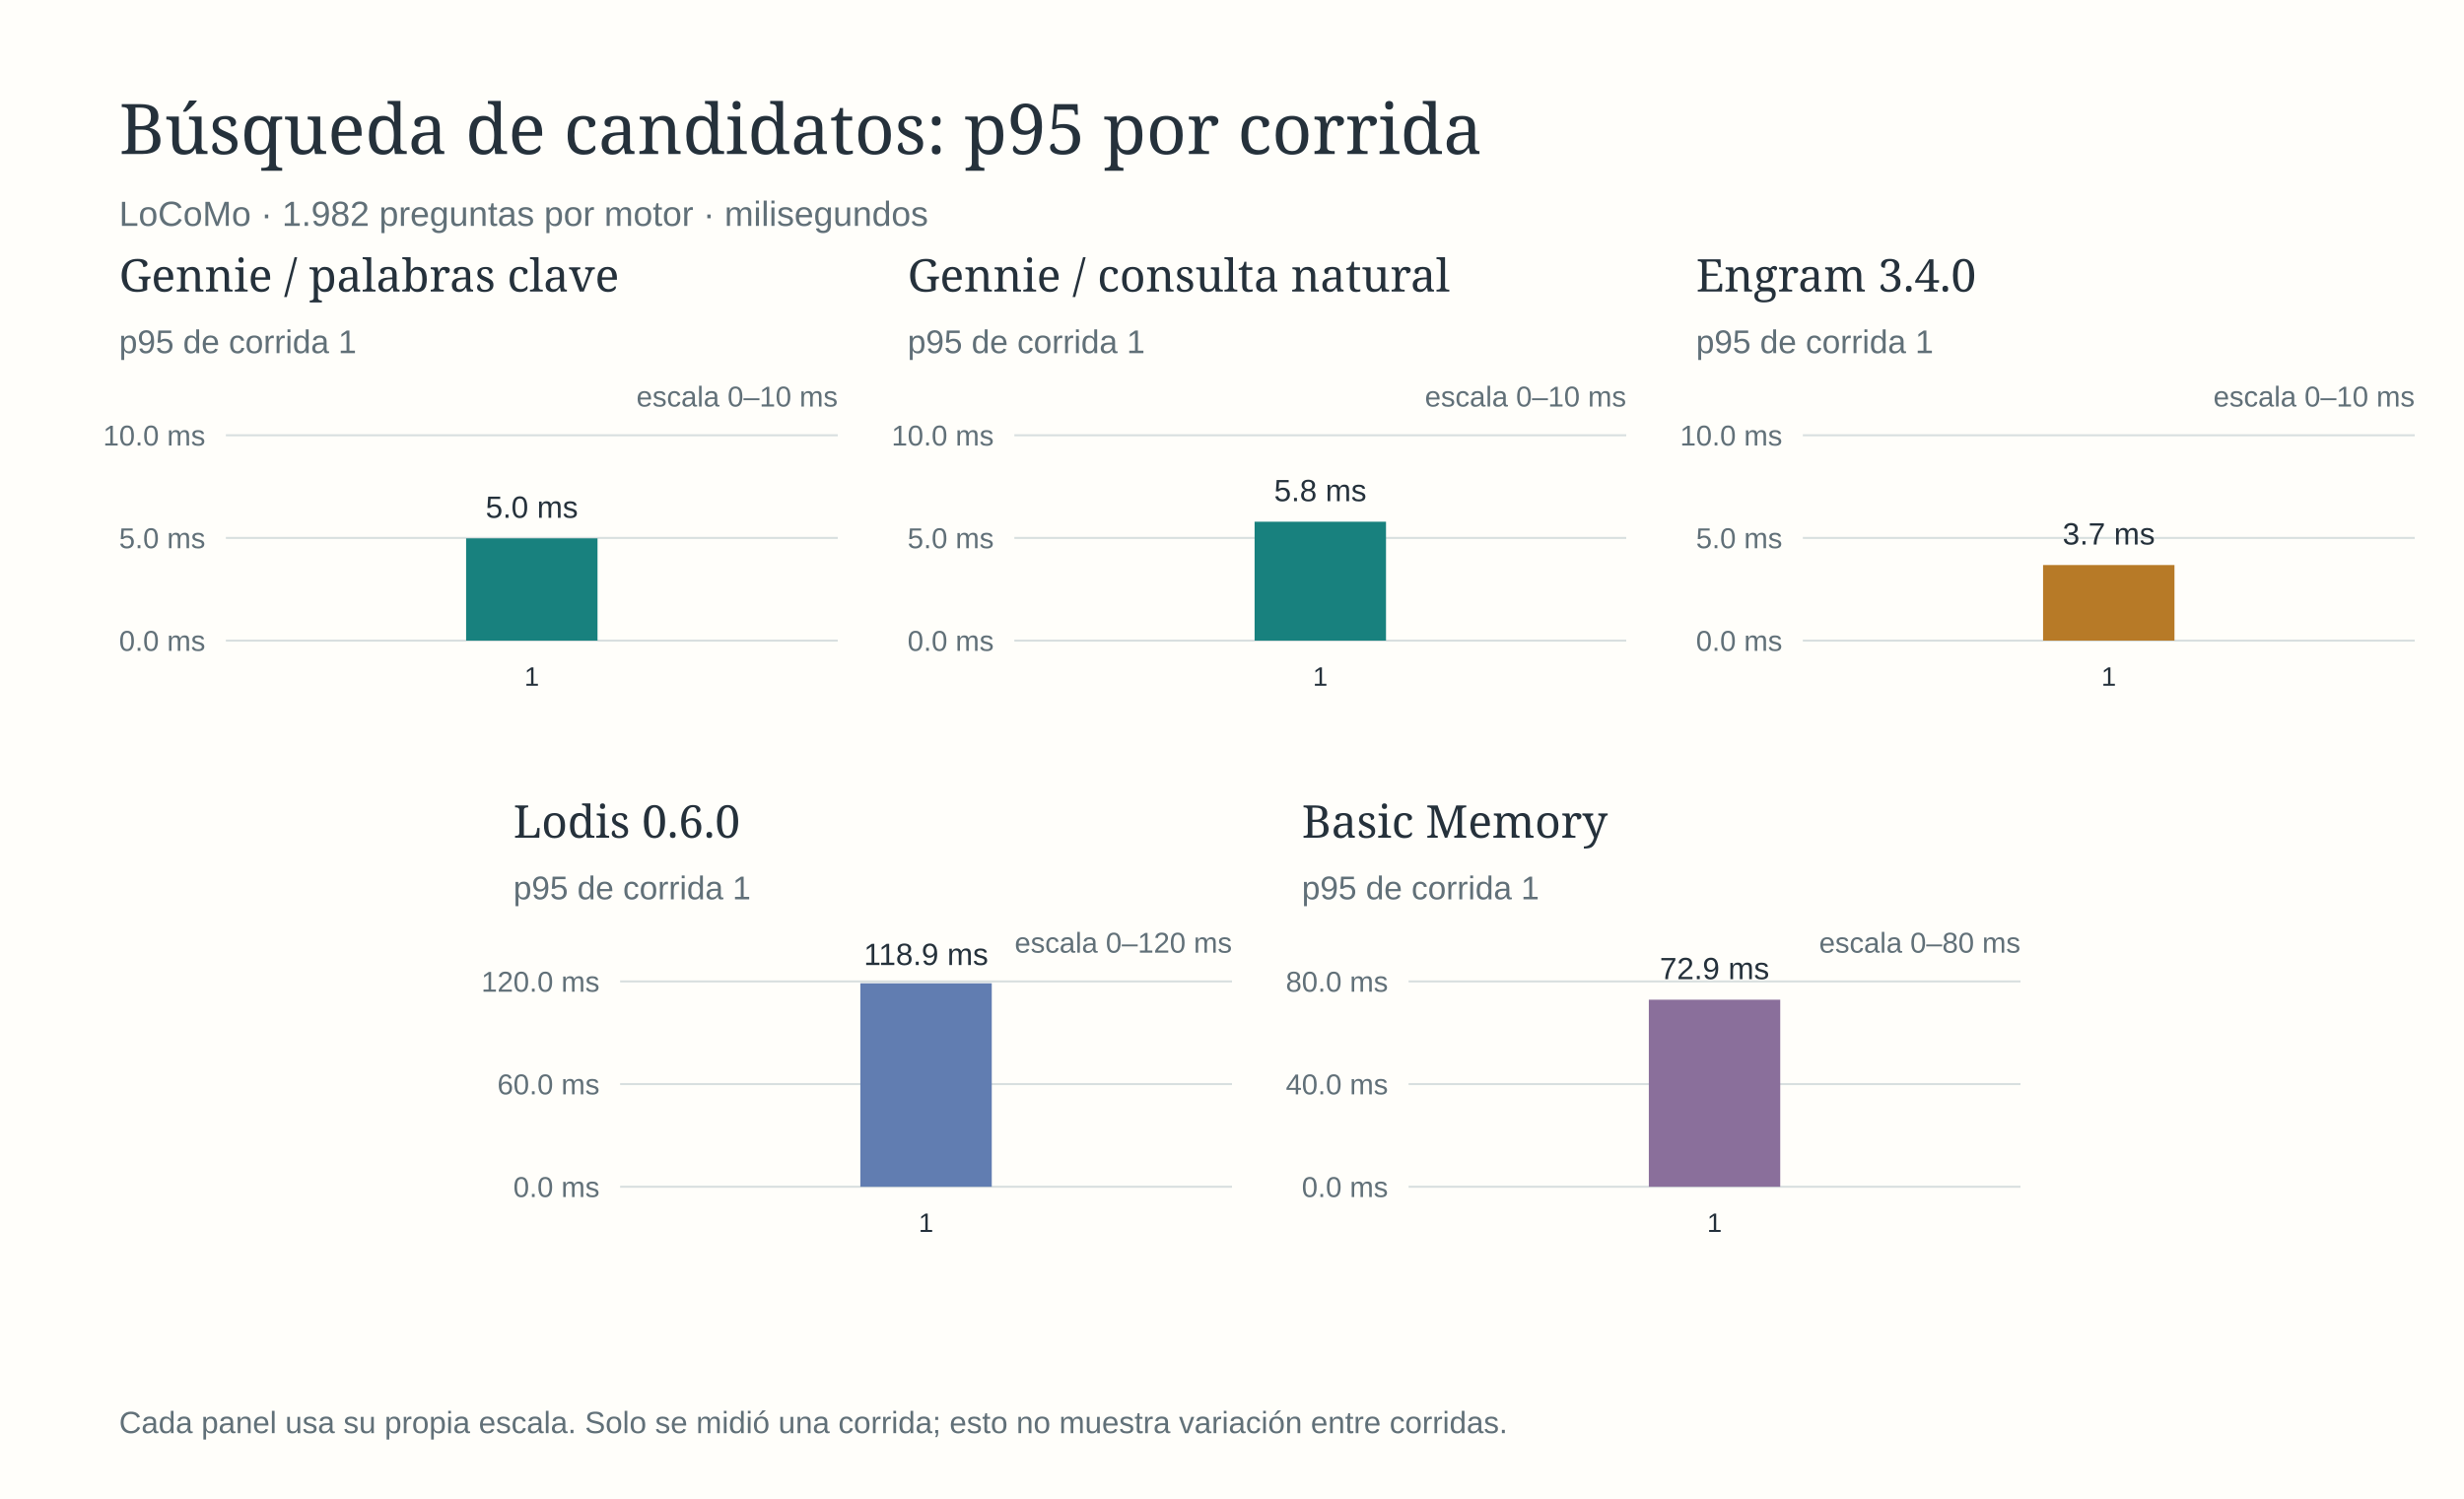
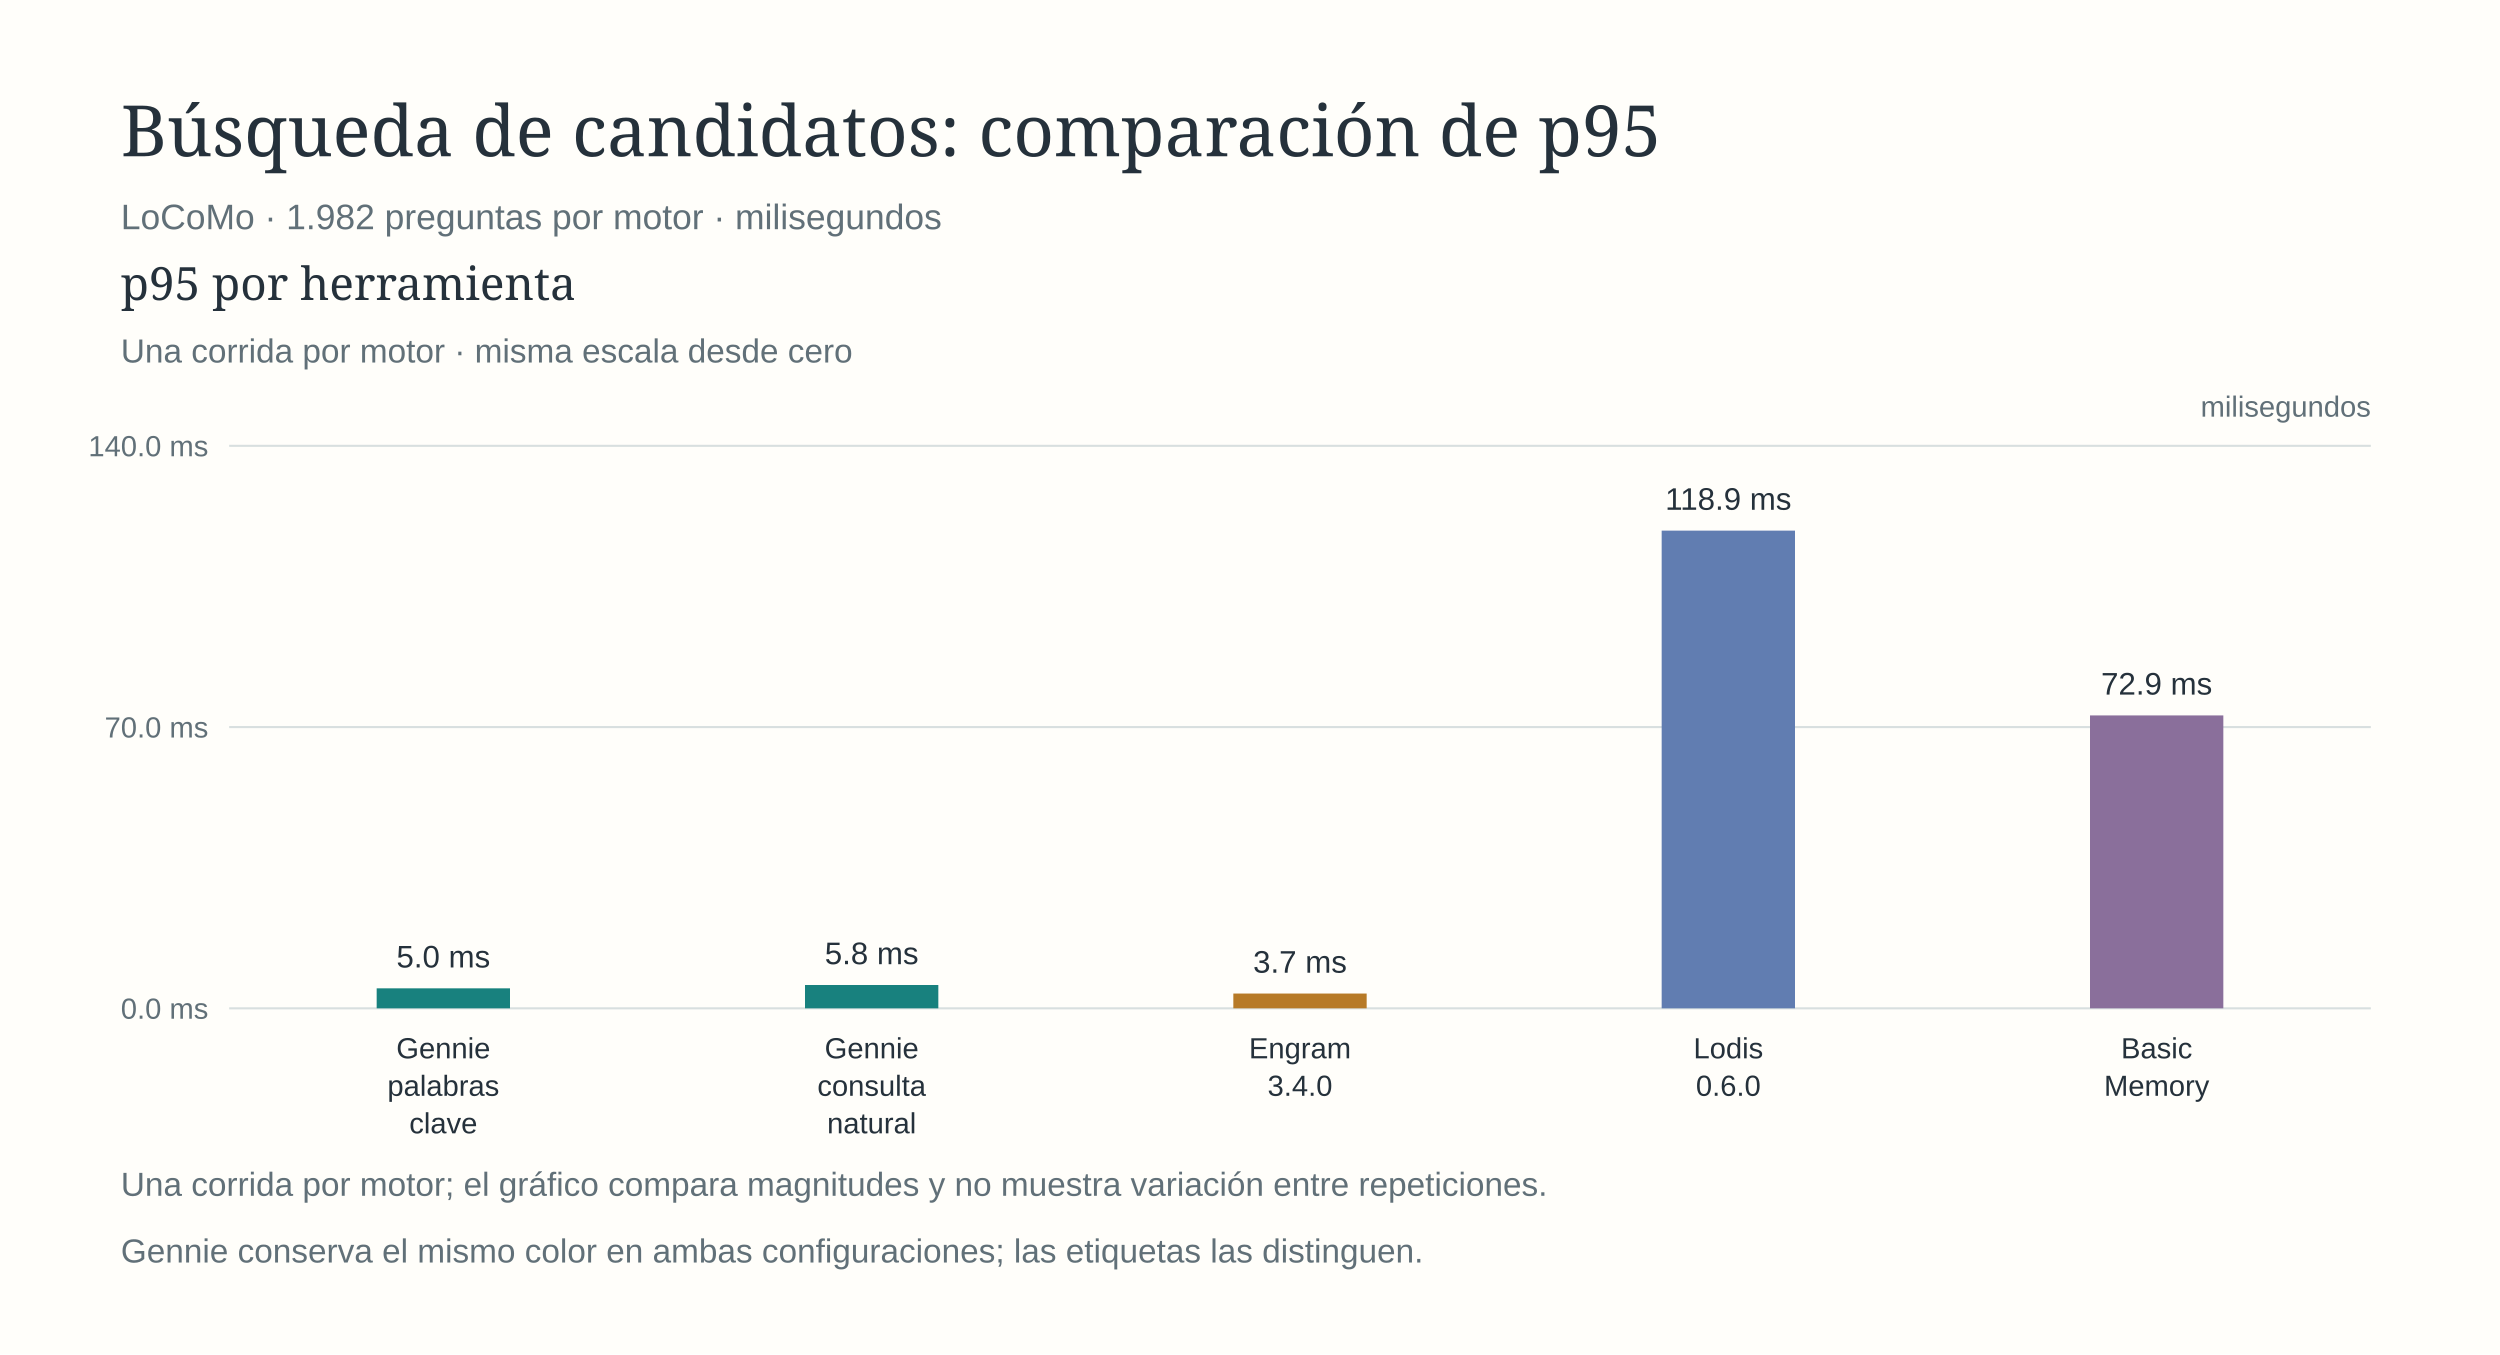
- <svg xmlns="http://www.w3.org/2000/svg" width="1200" height="730" viewBox="0 0 1200 730" role="img" aria-label="Búsqueda de candidatos: p95 por corrida">
+ <svg xmlns="http://www.w3.org/2000/svg" width="1200" height="650" viewBox="0 0 1200 650" role="img" aria-label="Búsqueda de candidatos: comparación de p95">
  <rect width="100%" height="100%" fill="#fffefa" />
-   <text x="58.0" y="75.0" fill="#25313b" text-anchor="start" font-family="Georgia,serif" font-size="34">Búsqueda de candidatos: p95 por corrida</text>
+   <text x="58.0" y="75.0" fill="#25313b" text-anchor="start" font-family="Georgia,serif" font-size="34">Búsqueda de candidatos: comparación de p95</text>
  <text x="58.0" y="110.0" fill="#617078" text-anchor="start" font-family="Arial,sans-serif" font-size="17">LoCoMo · 1.982 preguntas por motor · milisegundos</text>
-   <text x="58.0" y="142.0" fill="#25313b" text-anchor="start" font-family="Georgia,serif" font-size="22">Gennie / palabras clave</text>
-   <text x="58.0" y="172.0" fill="#617078" text-anchor="start" font-family="Arial,sans-serif" font-size="16">p95 de corrida 1</text>
-   <text x="408.0" y="198.0" fill="#617078" text-anchor="end" font-family="Arial,sans-serif" font-size="14">escala 0–10 ms</text>
-   <line x1="110" y1="312.0" x2="408" y2="312.0" stroke="#d8dfdf" stroke-width="1" />
-   <text x="100.0" y="317.0" fill="#617078" text-anchor="end" font-family="Arial,sans-serif" font-size="14">0.0 ms</text>
-   <line x1="110" y1="262.0" x2="408" y2="262.0" stroke="#d8dfdf" stroke-width="1" />
-   <text x="100.0" y="267.0" fill="#617078" text-anchor="end" font-family="Arial,sans-serif" font-size="14">5.0 ms</text>
-   <line x1="110" y1="212.0" x2="408" y2="212.0" stroke="#d8dfdf" stroke-width="1" />
-   <text x="100.0" y="217.0" fill="#617078" text-anchor="end" font-family="Arial,sans-serif" font-size="14">10.0 ms</text>
-   <rect x="227.0" y="262.2" width="64.0" height="49.8" fill="#18817e" />
-   <text x="259.0" y="252.2" fill="#25313b" text-anchor="middle" font-family="Arial,sans-serif" font-size="15">5.0 ms</text>
-   <text x="259.0" y="334.0" fill="#25313b" text-anchor="middle" font-family="Arial,sans-serif" font-size="13">1</text>
-   <text x="442.0" y="142.0" fill="#25313b" text-anchor="start" font-family="Georgia,serif" font-size="22">Gennie / consulta natural</text>
-   <text x="442.0" y="172.0" fill="#617078" text-anchor="start" font-family="Arial,sans-serif" font-size="16">p95 de corrida 1</text>
-   <text x="792.0" y="198.0" fill="#617078" text-anchor="end" font-family="Arial,sans-serif" font-size="14">escala 0–10 ms</text>
-   <line x1="494" y1="312.0" x2="792" y2="312.0" stroke="#d8dfdf" stroke-width="1" />
-   <text x="484.0" y="317.0" fill="#617078" text-anchor="end" font-family="Arial,sans-serif" font-size="14">0.0 ms</text>
-   <line x1="494" y1="262.0" x2="792" y2="262.0" stroke="#d8dfdf" stroke-width="1" />
-   <text x="484.0" y="267.0" fill="#617078" text-anchor="end" font-family="Arial,sans-serif" font-size="14">5.0 ms</text>
-   <line x1="494" y1="212.0" x2="792" y2="212.0" stroke="#d8dfdf" stroke-width="1" />
-   <text x="484.0" y="217.0" fill="#617078" text-anchor="end" font-family="Arial,sans-serif" font-size="14">10.0 ms</text>
-   <rect x="611.0" y="254.1" width="64.0" height="57.9" fill="#18817e" />
-   <text x="643.0" y="244.1" fill="#25313b" text-anchor="middle" font-family="Arial,sans-serif" font-size="15">5.8 ms</text>
-   <text x="643.0" y="334.0" fill="#25313b" text-anchor="middle" font-family="Arial,sans-serif" font-size="13">1</text>
-   <text x="826.0" y="142.0" fill="#25313b" text-anchor="start" font-family="Georgia,serif" font-size="22">Engram 3.4.0</text>
-   <text x="826.0" y="172.0" fill="#617078" text-anchor="start" font-family="Arial,sans-serif" font-size="16">p95 de corrida 1</text>
-   <text x="1176.0" y="198.0" fill="#617078" text-anchor="end" font-family="Arial,sans-serif" font-size="14">escala 0–10 ms</text>
-   <line x1="878" y1="312.0" x2="1176" y2="312.0" stroke="#d8dfdf" stroke-width="1" />
-   <text x="868.0" y="317.0" fill="#617078" text-anchor="end" font-family="Arial,sans-serif" font-size="14">0.0 ms</text>
-   <line x1="878" y1="262.0" x2="1176" y2="262.0" stroke="#d8dfdf" stroke-width="1" />
-   <text x="868.0" y="267.0" fill="#617078" text-anchor="end" font-family="Arial,sans-serif" font-size="14">5.0 ms</text>
-   <line x1="878" y1="212.0" x2="1176" y2="212.0" stroke="#d8dfdf" stroke-width="1" />
-   <text x="868.0" y="217.0" fill="#617078" text-anchor="end" font-family="Arial,sans-serif" font-size="14">10.0 ms</text>
-   <rect x="995.0" y="275.2" width="64.0" height="36.8" fill="#b77a27" />
-   <text x="1027.0" y="265.2" fill="#25313b" text-anchor="middle" font-family="Arial,sans-serif" font-size="15">3.7 ms</text>
-   <text x="1027.0" y="334.0" fill="#25313b" text-anchor="middle" font-family="Arial,sans-serif" font-size="13">1</text>
-   <text x="250.0" y="408.0" fill="#25313b" text-anchor="start" font-family="Georgia,serif" font-size="22">Lodis 0.6.0</text>
-   <text x="250.0" y="438.0" fill="#617078" text-anchor="start" font-family="Arial,sans-serif" font-size="16">p95 de corrida 1</text>
-   <text x="600.0" y="464.0" fill="#617078" text-anchor="end" font-family="Arial,sans-serif" font-size="14">escala 0–120 ms</text>
-   <line x1="302" y1="578.0" x2="600" y2="578.0" stroke="#d8dfdf" stroke-width="1" />
-   <text x="292.0" y="583.0" fill="#617078" text-anchor="end" font-family="Arial,sans-serif" font-size="14">0.0 ms</text>
-   <line x1="302" y1="528.0" x2="600" y2="528.0" stroke="#d8dfdf" stroke-width="1" />
-   <text x="292.0" y="533.0" fill="#617078" text-anchor="end" font-family="Arial,sans-serif" font-size="14">60.0 ms</text>
-   <line x1="302" y1="478.0" x2="600" y2="478.0" stroke="#d8dfdf" stroke-width="1" />
-   <text x="292.0" y="483.0" fill="#617078" text-anchor="end" font-family="Arial,sans-serif" font-size="14">120.0 ms</text>
-   <rect x="419.0" y="478.9" width="64.0" height="99.1" fill="#617db1" />
-   <text x="451.0" y="470.0" fill="#25313b" text-anchor="middle" font-family="Arial,sans-serif" font-size="15">118.9 ms</text>
-   <text x="451.0" y="600.0" fill="#25313b" text-anchor="middle" font-family="Arial,sans-serif" font-size="13">1</text>
-   <text x="634.0" y="408.0" fill="#25313b" text-anchor="start" font-family="Georgia,serif" font-size="22">Basic Memory</text>
-   <text x="634.0" y="438.0" fill="#617078" text-anchor="start" font-family="Arial,sans-serif" font-size="16">p95 de corrida 1</text>
-   <text x="984.0" y="464.0" fill="#617078" text-anchor="end" font-family="Arial,sans-serif" font-size="14">escala 0–80 ms</text>
-   <line x1="686" y1="578.0" x2="984" y2="578.0" stroke="#d8dfdf" stroke-width="1" />
-   <text x="676.0" y="583.0" fill="#617078" text-anchor="end" font-family="Arial,sans-serif" font-size="14">0.0 ms</text>
-   <line x1="686" y1="528.0" x2="984" y2="528.0" stroke="#d8dfdf" stroke-width="1" />
-   <text x="676.0" y="533.0" fill="#617078" text-anchor="end" font-family="Arial,sans-serif" font-size="14">40.0 ms</text>
-   <line x1="686" y1="478.0" x2="984" y2="478.0" stroke="#d8dfdf" stroke-width="1" />
-   <text x="676.0" y="483.0" fill="#617078" text-anchor="end" font-family="Arial,sans-serif" font-size="14">80.0 ms</text>
-   <rect x="803.0" y="486.9" width="64.0" height="91.1" fill="#8a6f9b" />
-   <text x="835.0" y="476.9" fill="#25313b" text-anchor="middle" font-family="Arial,sans-serif" font-size="15">72.9 ms</text>
-   <text x="835.0" y="600.0" fill="#25313b" text-anchor="middle" font-family="Arial,sans-serif" font-size="13">1</text>
-   <text x="58.0" y="698.0" fill="#617078" text-anchor="start" font-family="Arial,sans-serif" font-size="15">Cada panel usa su propia escala. Solo se midió una corrida; esto no muestra variación entre corridas.</text>
+   <text x="58.0" y="144.0" fill="#25313b" text-anchor="start" font-family="Georgia,serif" font-size="22">p95 por herramienta</text>
+   <text x="58.0" y="174.0" fill="#617078" text-anchor="start" font-family="Arial,sans-serif" font-size="16">Una corrida por motor · misma escala desde cero</text>
+   <text x="1138.0" y="200.0" fill="#617078" text-anchor="end" font-family="Arial,sans-serif" font-size="14">milisegundos</text>
+   <line x1="110" y1="484.0" x2="1138" y2="484.0" stroke="#d8dfdf" stroke-width="1" />
+   <text x="100.0" y="489.0" fill="#617078" text-anchor="end" font-family="Arial,sans-serif" font-size="14">0.0 ms</text>
+   <line x1="110" y1="349.0" x2="1138" y2="349.0" stroke="#d8dfdf" stroke-width="1" />
+   <text x="100.0" y="354.0" fill="#617078" text-anchor="end" font-family="Arial,sans-serif" font-size="14">70.0 ms</text>
+   <line x1="110" y1="214.0" x2="1138" y2="214.0" stroke="#d8dfdf" stroke-width="1" />
+   <text x="100.0" y="219.0" fill="#617078" text-anchor="end" font-family="Arial,sans-serif" font-size="14">140.0 ms</text>
+   <rect x="180.8" y="474.4" width="64.0" height="9.6" fill="#18817e" />
+   <text x="212.8" y="464.4" fill="#25313b" text-anchor="middle" font-family="Arial,sans-serif" font-size="15">5.0 ms</text>
+   <text x="212.8" y="508.0" fill="#25313b" text-anchor="middle" font-family="Arial,sans-serif" font-size="14">Gennie</text>
+   <text x="212.8" y="526.0" fill="#25313b" text-anchor="middle" font-family="Arial,sans-serif" font-size="14">palabras</text>
+   <text x="212.8" y="544.0" fill="#25313b" text-anchor="middle" font-family="Arial,sans-serif" font-size="14">clave</text>
+   <rect x="386.4" y="472.8" width="64.0" height="11.2" fill="#18817e" />
+   <text x="418.4" y="462.8" fill="#25313b" text-anchor="middle" font-family="Arial,sans-serif" font-size="15">5.8 ms</text>
+   <text x="418.4" y="508.0" fill="#25313b" text-anchor="middle" font-family="Arial,sans-serif" font-size="14">Gennie</text>
+   <text x="418.4" y="526.0" fill="#25313b" text-anchor="middle" font-family="Arial,sans-serif" font-size="14">consulta</text>
+   <text x="418.4" y="544.0" fill="#25313b" text-anchor="middle" font-family="Arial,sans-serif" font-size="14">natural</text>
+   <rect x="592.0" y="476.9" width="64.0" height="7.1" fill="#b77a27" />
+   <text x="624.0" y="466.9" fill="#25313b" text-anchor="middle" font-family="Arial,sans-serif" font-size="15">3.7 ms</text>
+   <text x="624.0" y="508.0" fill="#25313b" text-anchor="middle" font-family="Arial,sans-serif" font-size="14">Engram</text>
+   <text x="624.0" y="526.0" fill="#25313b" text-anchor="middle" font-family="Arial,sans-serif" font-size="14">3.4.0</text>
+   <rect x="797.6" y="254.7" width="64.0" height="229.3" fill="#617db1" />
+   <text x="829.6" y="244.7" fill="#25313b" text-anchor="middle" font-family="Arial,sans-serif" font-size="15">118.9 ms</text>
+   <text x="829.6" y="508.0" fill="#25313b" text-anchor="middle" font-family="Arial,sans-serif" font-size="14">Lodis</text>
+   <text x="829.6" y="526.0" fill="#25313b" text-anchor="middle" font-family="Arial,sans-serif" font-size="14">0.6.0</text>
+   <rect x="1003.2" y="343.4" width="64.0" height="140.6" fill="#8a6f9b" />
+   <text x="1035.2" y="333.4" fill="#25313b" text-anchor="middle" font-family="Arial,sans-serif" font-size="15">72.9 ms</text>
+   <text x="1035.2" y="508.0" fill="#25313b" text-anchor="middle" font-family="Arial,sans-serif" font-size="14">Basic</text>
+   <text x="1035.2" y="526.0" fill="#25313b" text-anchor="middle" font-family="Arial,sans-serif" font-size="14">Memory</text>
+   <text x="58.0" y="574.0" fill="#617078" text-anchor="start" font-family="Arial,sans-serif" font-size="16">Una corrida por motor; el gráfico compara magnitudes y no muestra variación entre repeticiones.</text>
+   <text x="58.0" y="606.0" fill="#617078" text-anchor="start" font-family="Arial,sans-serif" font-size="16">Gennie conserva el mismo color en ambas configuraciones; las etiquetas las distinguen.</text>
</svg>
